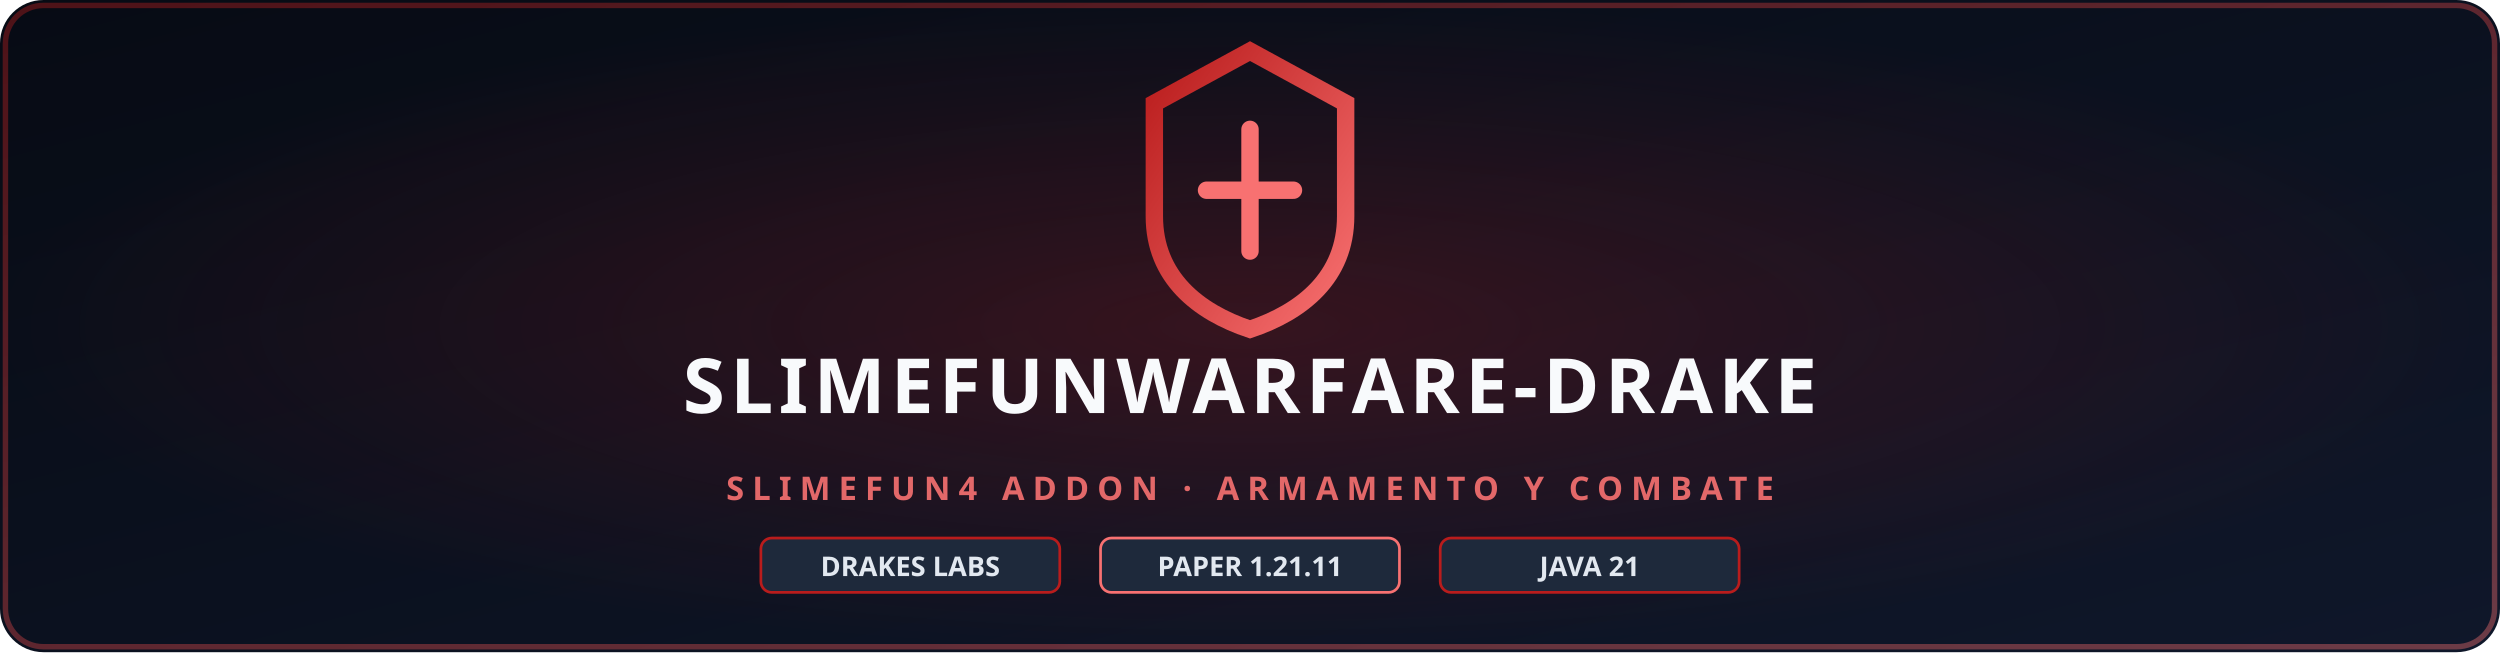
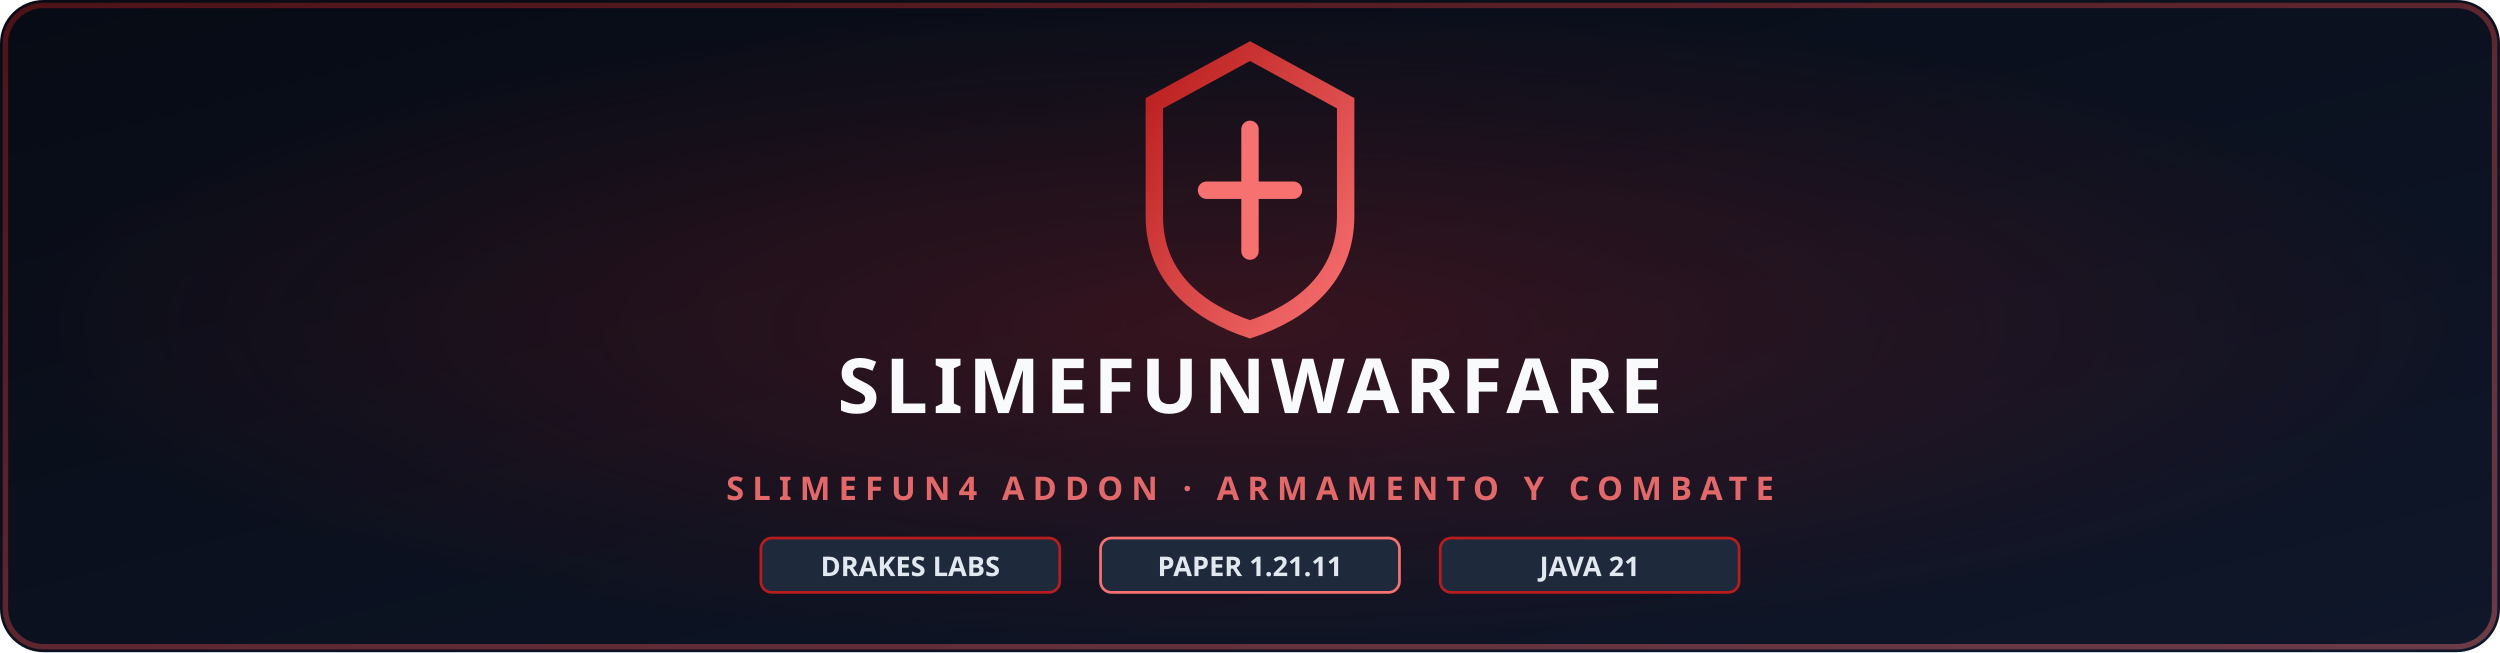
- <svg xmlns="http://www.w3.org/2000/svg" viewBox="0 0 920 240" width="920" height="240" role="img" aria-label="SlimefunWarfare-Drake Banner">
+ <svg xmlns="http://www.w3.org/2000/svg" viewBox="0 0 920 240" width="920" height="240" role="img" aria-label="SlimefunWarfare Banner">
  <defs>
    <linearGradient id="bFondo" x1="0" y1="0" x2="1" y2="1">
      <stop offset="0%" stop-color="#070B14" />
      <stop offset="100%" stop-color="#0F172A" />
    </linearGradient>
    <linearGradient id="acG" x1="0" y1="0" x2="1" y2="1">
      <stop offset="0%" stop-color="#B91C1C" />
      <stop offset="100%" stop-color="#F87171" />
    </linearGradient>
    <radialGradient id="bHalo" cx="50%" cy="50%" r="50%">
      <stop offset="0%" stop-color="#B91C1C" stop-opacity="0.25" />
      <stop offset="100%" stop-color="#B91C1C" stop-opacity="0" />
    </radialGradient>
  </defs>
  <rect width="920" height="240" rx="16" fill="url(#bFondo)" />
  <rect width="920" height="240" rx="16" fill="url(#bHalo)" />
  <rect x="2" y="2" width="916" height="236" rx="14" fill="none" stroke="url(#acG)" stroke-width="2" opacity="0.4" />
  <g transform="translate(460,70) scale(1.6)">
    <path d="M0,-32 L22,-20 L22,6 C22,20 12,28 0,32 C-12,28 -22,20 -22,6 L-22,-20 Z" fill="none" stroke="url(#acG)" stroke-width="4" />
    <path d="M0,-14 L0,14 M-10,0 L10,0" stroke="#F87171" stroke-width="4" stroke-linecap="round" />
  </g>
  <text x="460" y="152" text-anchor="middle" font-family="'Segoe UI', system-ui, -apple-system, sans-serif" font-weight="900" font-size="28" fill="#F8FAFC" letter-spacing="2">
-     SLIMEFUNWARFARE-DRAKE
+     SLIMEFUNWARFARE
  </text>
  <text x="460" y="184" text-anchor="middle" font-family="'Segoe UI', system-ui, -apple-system, sans-serif" font-weight="700" font-size="12" fill="#F87171" letter-spacing="3" opacity="0.9">
    SLIMEFUN4 ADDON · ARMAMENTO Y COMBATE
  </text>
  <g transform="translate(460, 210)">
    <rect x="-180" y="-12" width="110" height="20" rx="4" fill="#1E293B" stroke="#B91C1C" stroke-width="1" />
    <text x="-125" y="2" text-anchor="middle" font-family="sans-serif" font-size="10" font-weight="700" fill="#E2E8F0">DRAKES LABS</text>
    <rect x="-55" y="-12" width="110" height="20" rx="4" fill="#1E293B" stroke="#F87171" stroke-width="1" />
    <text x="0" y="2" text-anchor="middle" font-family="sans-serif" font-size="10" font-weight="700" fill="#E2E8F0">PAPER 1.21.11</text>
    <rect x="70" y="-12" width="110" height="20" rx="4" fill="#1E293B" stroke="#B91C1C" stroke-width="1" />
    <text x="125" y="2" text-anchor="middle" font-family="sans-serif" font-size="10" font-weight="700" fill="#E2E8F0">JAVA 21</text>
  </g>
</svg>
